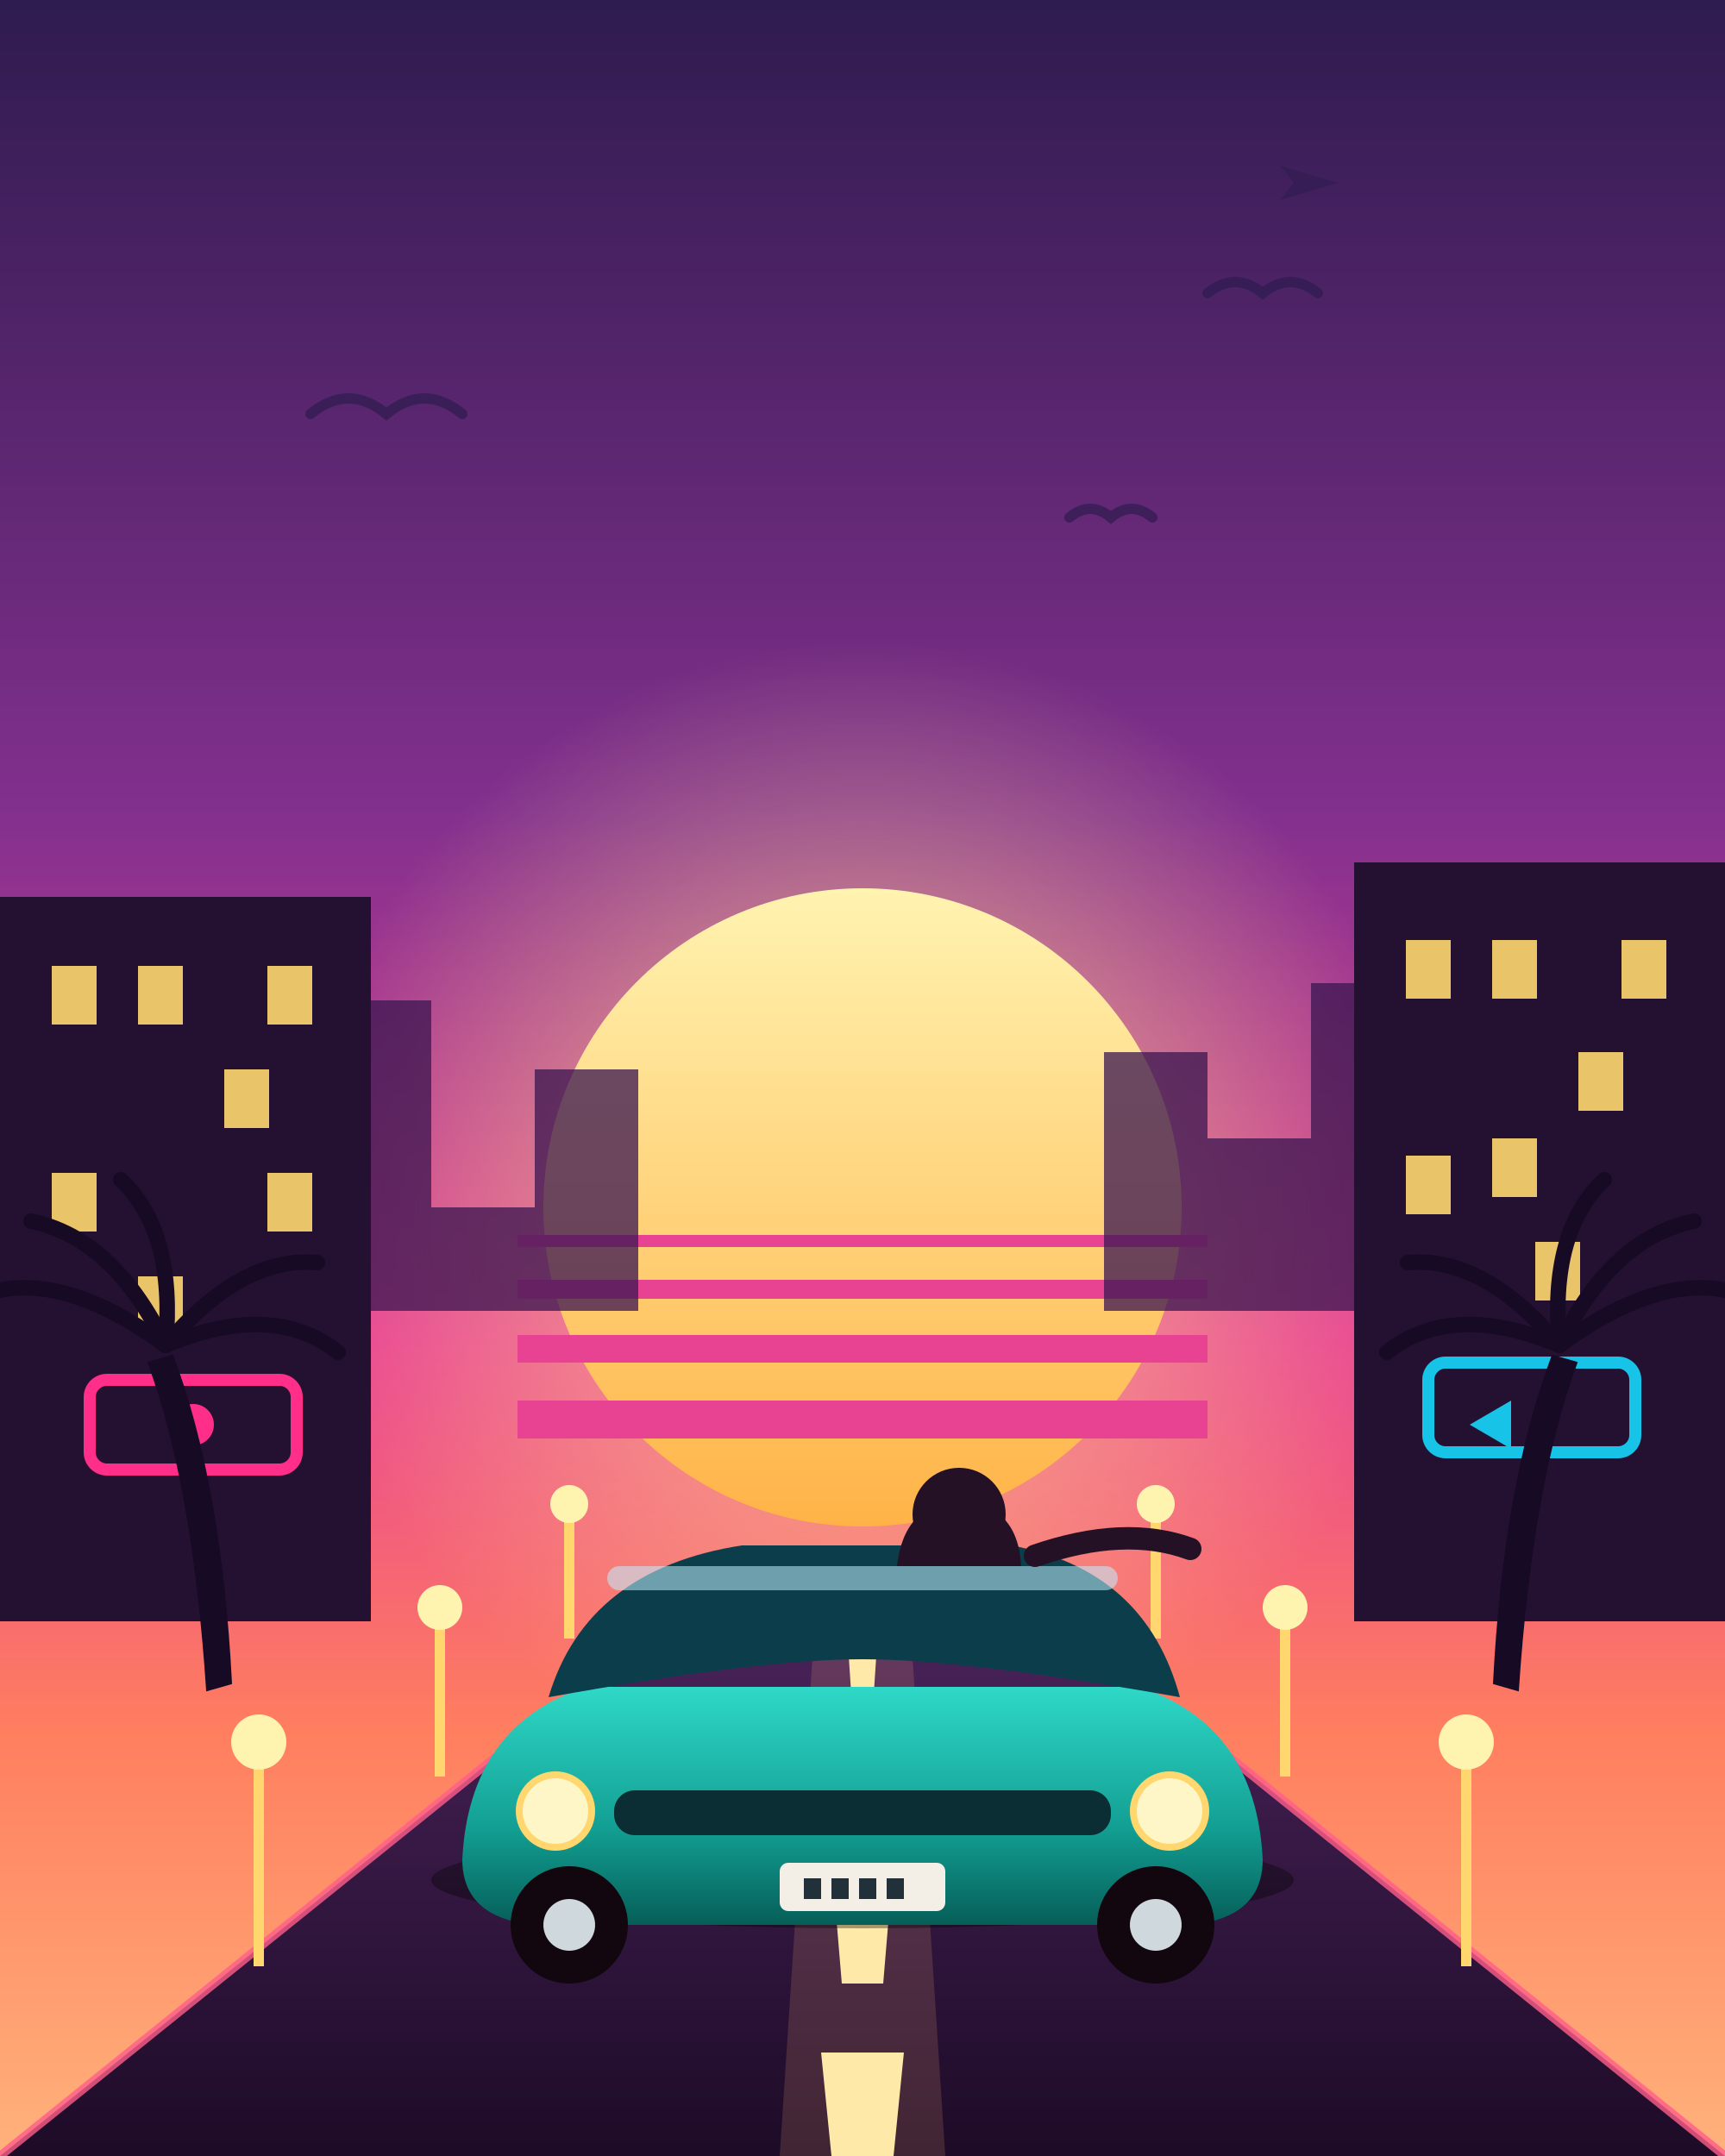
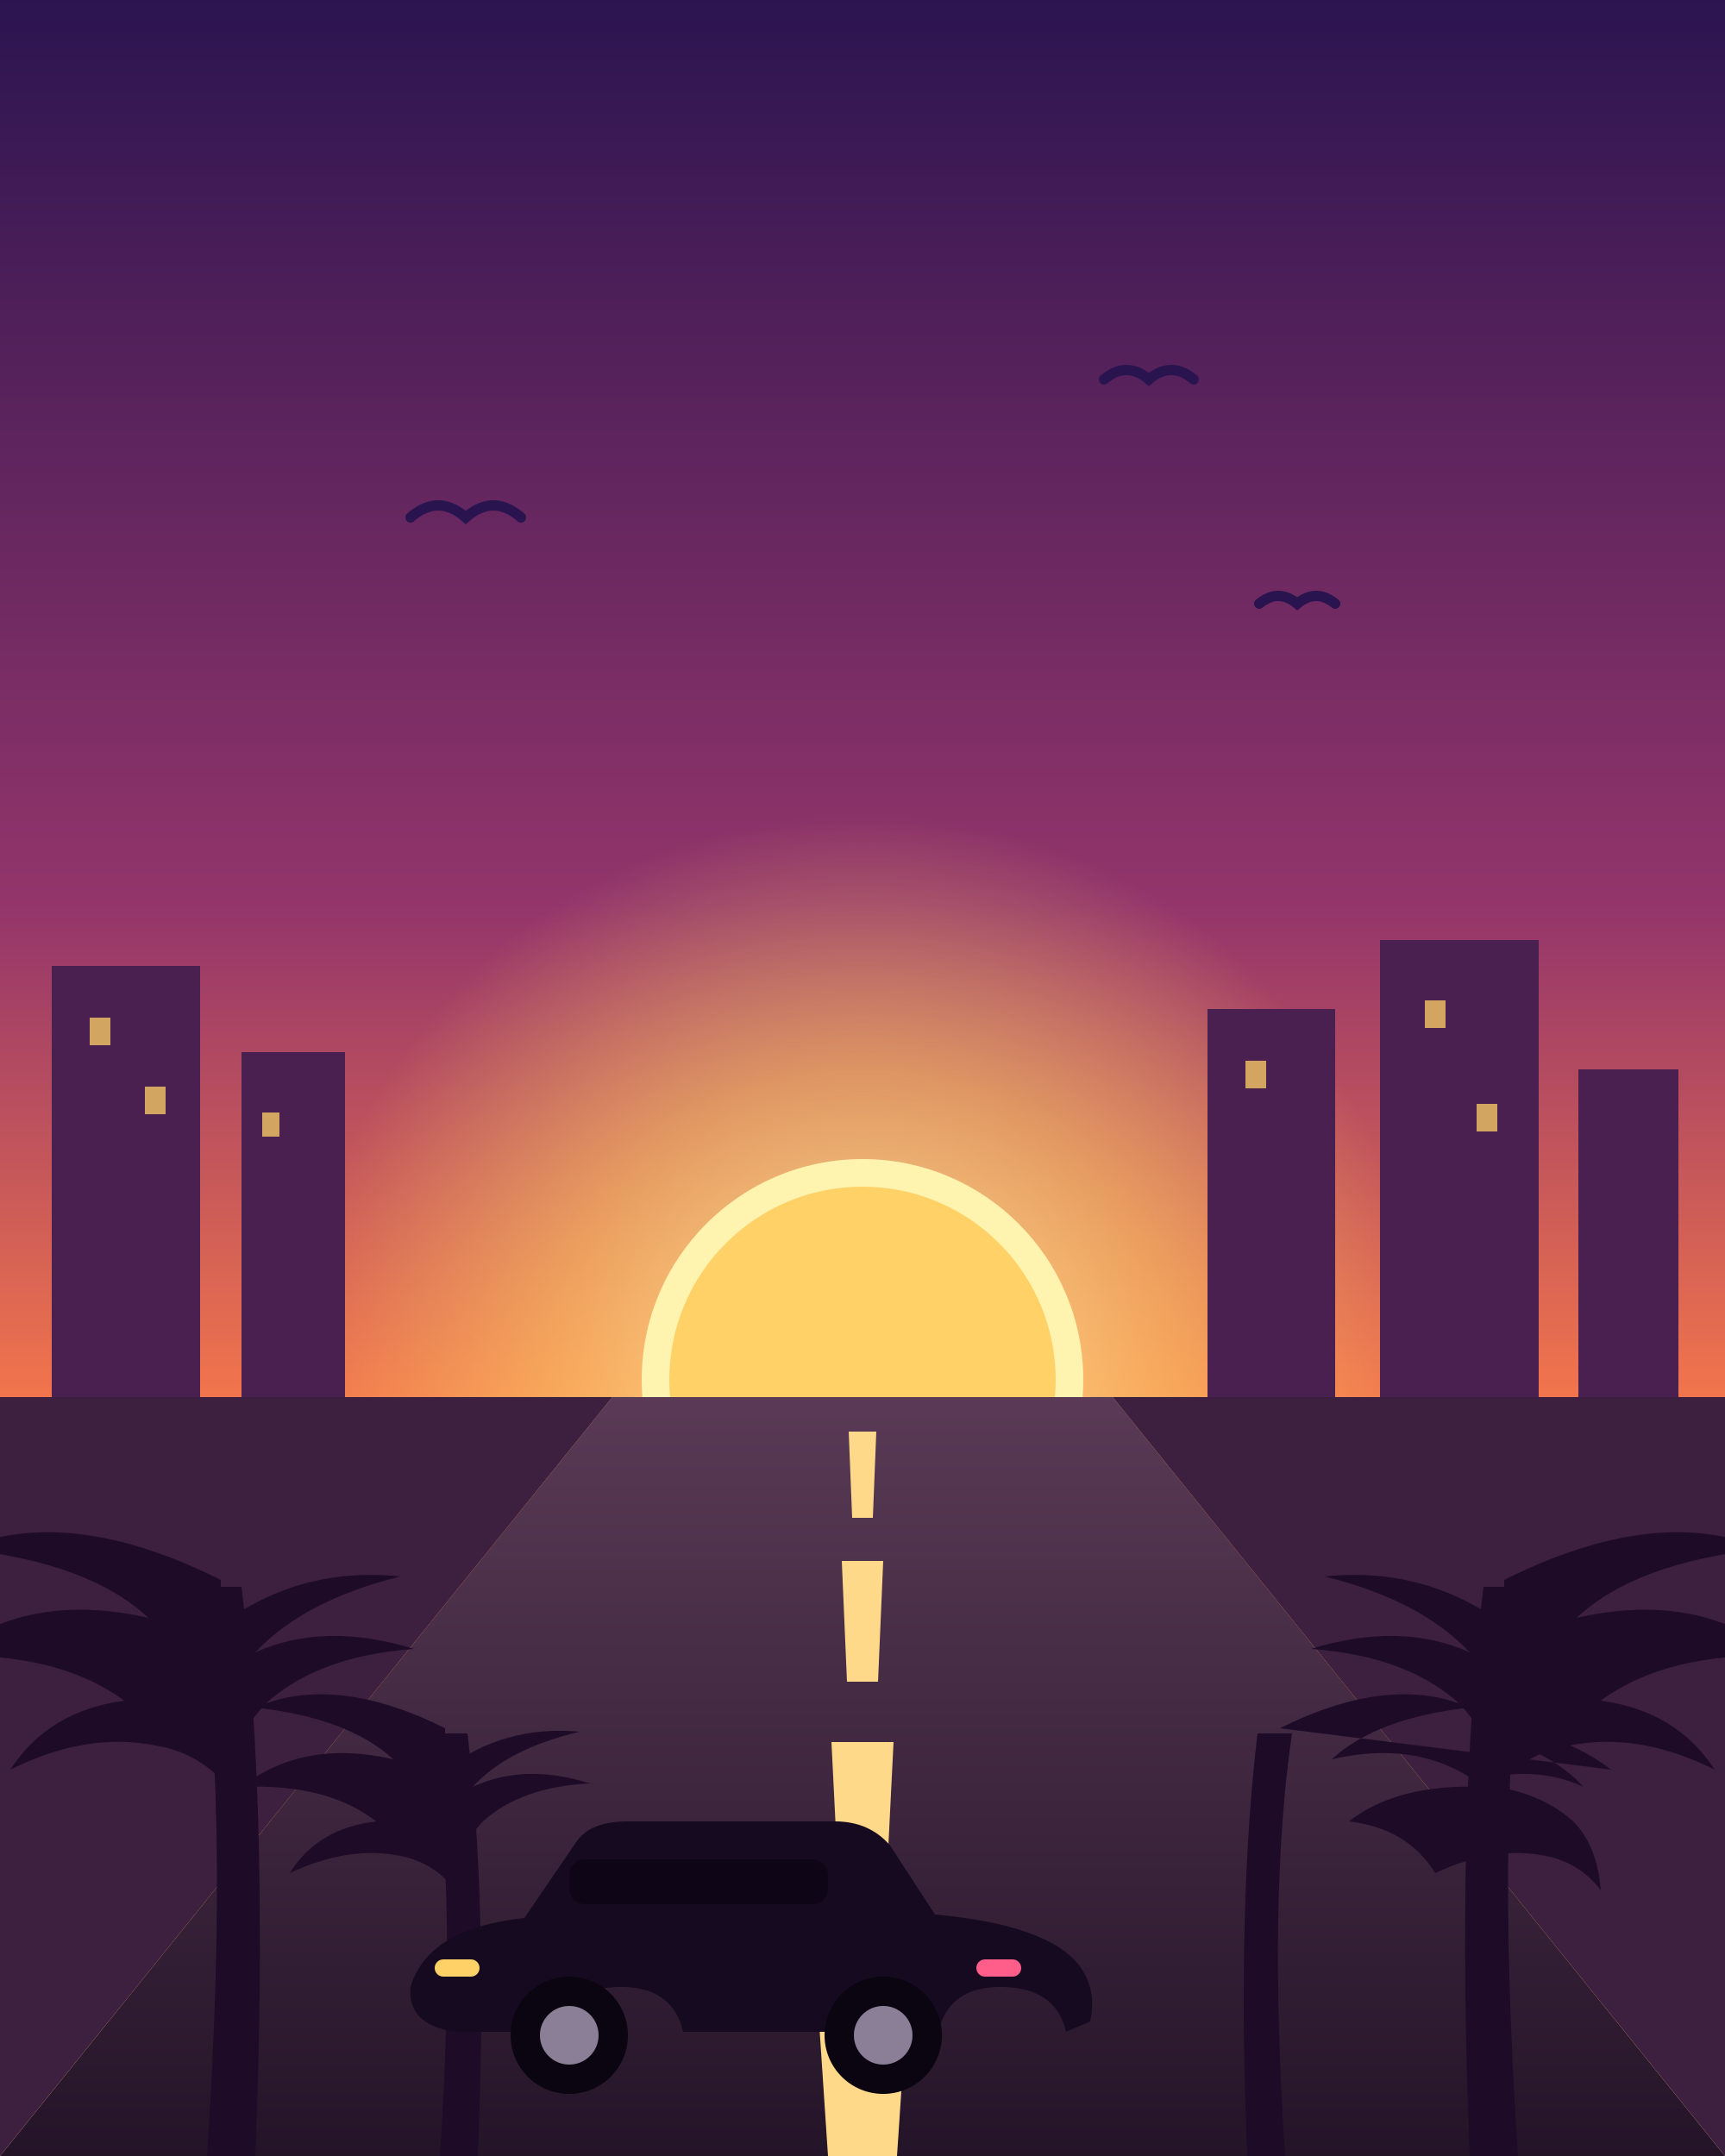
<svg xmlns="http://www.w3.org/2000/svg" viewBox="0 0 1000 1250" width="1000" height="1250">
  <defs>
    <linearGradient id="sky" x1="0" y1="0" x2="0" y2="1">
-       <stop offset="0" stop-color="#2d1b4e" />
-       <stop offset=".38" stop-color="#83308e" />
-       <stop offset=".62" stop-color="#e84393" />
-       <stop offset=".8" stop-color="#ff7e5f" />
-       <stop offset="1" stop-color="#ffb37c" />
+       <stop offset="0" stop-color="#2a1450" />
+       <stop offset=".42" stop-color="#93356b" />
+       <stop offset=".68" stop-color="#ff7e47" />
+       <stop offset=".85" stop-color="#ffb347" />
+       <stop offset="1" stop-color="#ffd98a" />
    </linearGradient>
    <linearGradient id="road" x1="0" y1="0" x2="0" y2="1">
-       <stop offset="0" stop-color="#4a235a" />
-       <stop offset="1" stop-color="#1d0b27" />
-     </linearGradient>
-     <linearGradient id="sunCore" x1="0" y1="0" x2="0" y2="1">
-       <stop offset="0" stop-color="#fff3b0" />
-       <stop offset="1" stop-color="#ffb347" />
-     </linearGradient>
-     <linearGradient id="carBody" x1="0" y1="0" x2="0" y2="1">
-       <stop offset="0" stop-color="#2fd8c8" />
-       <stop offset=".6" stop-color="#129e92" />
-       <stop offset="1" stop-color="#065e58" />
+       <stop offset="0" stop-color="#5a3a56" />
+       <stop offset="1" stop-color="#241428" />
    </linearGradient>
    <radialGradient id="sunGlow" cx=".5" cy=".5" r=".5">
-       <stop offset="0" stop-color="#ffdf8e" stop-opacity=".8" />
-       <stop offset="1" stop-color="#ffdf8e" stop-opacity="0" />
+       <stop offset="0" stop-color="#fff3b0" stop-opacity=".95" />
+       <stop offset=".55" stop-color="#ffd166" stop-opacity=".55" />
+       <stop offset="1" stop-color="#ffd166" stop-opacity="0" />
    </radialGradient>
  </defs>
  <rect width="1000" height="1250" fill="url(#sky)" />
-   <circle cx="500" cy="700" r="330" fill="url(#sunGlow)" />
-   <circle cx="500" cy="700" r="185" fill="url(#sunCore)" />
-   <g fill="#e84393">
-     <rect x="300" y="716" width="400" height="7" />
-     <rect x="300" y="742" width="400" height="11" />
-     <rect x="300" y="774" width="400" height="16" />
-     <rect x="300" y="812" width="400" height="22" />
+   <circle cx="500" cy="800" r="330" fill="url(#sunGlow)" />
+   <circle cx="500" cy="800" r="128" fill="#fff3b0" />
+   <circle cx="500" cy="800" r="112" fill="#ffd166" />
+   <g fill="#4a2050">
+     <rect x="30" y="560" width="86" height="250" />
+     <rect x="140" y="610" width="60" height="200" />
+     <rect x="700" y="585" width="74" height="225" />
+     <rect x="800" y="545" width="92" height="265" />
+     <rect x="915" y="620" width="58" height="190" />
  </g>
-   <g fill="#3a1650" opacity=".75">
-     <path d="M0 760 L0 640 L60 640 L60 600 L120 600 L120 660 L180 660 L180 580 L250 580 L250 700 L310 700 L310 620 L370 620 L370 760 Z" />
-     <path d="M640 760 L640 610 L700 610 L700 660 L760 660 L760 570 L830 570 L830 650 L890 650 L890 600 L950 600 L950 690 L1000 690 L1000 760 Z" />
+   <g fill="#ffd166" opacity=".75">
+     <rect x="52" y="590" width="12" height="16" />
+     <rect x="84" y="630" width="12" height="16" />
+     <rect x="722" y="615" width="12" height="16" />
+     <rect x="826" y="580" width="12" height="16" />
+     <rect x="856" y="640" width="12" height="16" />
+     <rect x="152" y="645" width="10" height="14" />
  </g>
-   <g stroke="#2d1b4e" stroke-width="6" fill="none" stroke-linecap="round" opacity=".7">
-     <path d="M180 240 q22 -18 44 0 q22 -18 44 0" />
-     <path d="M700 170 q16 -13 32 0 q16 -13 32 0" />
-     <path d="M620 300 q12 -10 24 0 q12 -10 24 0" />
+   <polygon points="0,1250 355,810 645,810 1000,1250" fill="url(#road)" />
+   <polygon points="0,1250 0,810 355,810" fill="#3d2040" />
+   <polygon points="1000,1250 1000,810 645,810" fill="#3d2040" />
+   <g fill="#ffd98a">
+     <polygon points="492,830 508,830 506,880 494,880" />
+     <polygon points="488,905 512,905 509,975 491,975" />
+     <polygon points="482,1010 518,1010 513,1110 487,1110" />
+     <polygon points="474,1160 526,1160 520,1250 480,1250" />
  </g>
-   <path d="M742 96 l34 10 -34 10 8 -10 Z" fill="#2d1b4e" opacity=".55" />
-   <g>
-     <rect x="0" y="520" width="215" height="420" fill="#241031" />
-     <rect x="785" y="500" width="215" height="440" fill="#241031" />
-     <g fill="#ffd76e" opacity=".9">
-       <rect x="30" y="560" width="26" height="34" />
-       <rect x="80" y="560" width="26" height="34" />
-       <rect x="130" y="620" width="26" height="34" />
-       <rect x="30" y="680" width="26" height="34" />
-       <rect x="155" y="560" width="26" height="34" />
-       <rect x="80" y="740" width="26" height="34" />
-       <rect x="815" y="545" width="26" height="34" />
-       <rect x="865" y="545" width="26" height="34" />
-       <rect x="915" y="610" width="26" height="34" />
-       <rect x="815" y="670" width="26" height="34" />
-       <rect x="890" y="720" width="26" height="34" />
-       <rect x="940" y="545" width="26" height="34" />
-       <rect x="155" y="680" width="26" height="34" />
-       <rect x="865" y="660" width="26" height="34" />
-     </g>
-     <rect x="52" y="800" width="120" height="52" rx="10" fill="none" stroke="#ff2e88" stroke-width="7" />
-     <rect x="828" y="790" width="120" height="52" rx="10" fill="none" stroke="#17c3e6" stroke-width="7" />
-     <circle cx="112" cy="826" r="12" fill="#ff2e88" />
-     <path d="M852 826 l24 -14 l0 28 Z" fill="#17c3e6" />
+   <g fill="#1d0b27">
+     <path d="M120 1250 q14 -210 -6 -330 l26 0 q16 130 8 330 z" />
+     <path d="M128 916 q-88 -44 -150 -18 q74 8 108 40 q-70 -16 -118 22 q66 -2 104 26 q-44 6 -66 40 q44 -22 84 -14 q26 4 44 26 q2 -34 22 -52 q30 -26 84 -30 q-52 -16 -92 2 q28 -30 84 -44 q-58 -6 -104 28z" />
+     <path d="M255 1250 q10 -150 -4 -245 l20 0 q12 100 6 245 z" />
+     <path d="M258 1002 q-64 -32 -110 -12 q54 6 80 30 q-52 -12 -88 16 q50 -2 78 20 q-34 4 -50 30 q34 -16 64 -10 q20 4 32 20 q2 -26 16 -40 q22 -20 62 -22 q-38 -12 -68 2 q20 -22 62 -32 q-44 -4 -78 22z" />
  </g>
-   <path d="M385 940 L615 940 L1000 1250 L0 1250 Z" fill="url(#road)" />
-   <path d="M472 946 L528 946 L548 1250 L452 1250 Z" fill="#ffb37c" opacity=".16" />
-   <g fill="#ffe9a8">
-     <path d="M492 960 L508 960 L506 990 L494 990 Z" />
-     <path d="M488 1015 L512 1015 L509 1060 L491 1060 Z" />
-     <path d="M483 1090 L517 1090 L512 1150 L488 1150 Z" />
-     <path d="M476 1190 L524 1190 L518 1250 L482 1250 Z" />
-   </g>
-   <g stroke="#ff5e8a" stroke-width="5" opacity=".8">
-     <path d="M385 940 L0 1250" />
-     <path d="M615 940 L1000 1250" />
-   </g>
-   <g stroke="#ffd76e" stroke-width="6">
-     <path d="M330 950 L330 880" />
-     <path d="M255 1030 L255 940" />
-     <path d="M150 1140 L150 1020" />
-     <path d="M670 950 L670 880" />
-     <path d="M745 1030 L745 940" />
-     <path d="M850 1140 L850 1020" />
-   </g>
-   <g fill="#fff3b0">
-     <circle cx="330" cy="872" r="11" />
-     <circle cx="255" cy="932" r="13" />
-     <circle cx="150" cy="1010" r="16" />
-     <circle cx="670" cy="872" r="11" />
-     <circle cx="745" cy="932" r="13" />
-     <circle cx="850" cy="1010" r="16" />
-   </g>
-   <g stroke="#170a24" fill="#170a24">
-     <path d="M120 980 q-8 -120 -34 -190 l14 -4 q28 74 34 190 Z" />
-     <g stroke-width="9" fill="none" stroke-linecap="round">
-       <path d="M96 780 q-60 -44 -104 -30" />
-       <path d="M96 780 q-30 -62 -78 -72" />
-       <path d="M96 780 q6 -66 -26 -96" />
-       <path d="M96 780 q44 -52 88 -48" />
-       <path d="M96 780 q62 -26 100 4" />
-     </g>
-     <path d="M880 980 q8 -120 34 -190 l-14 -4 q-28 74 -34 190 Z" />
-     <g stroke-width="9" fill="none" stroke-linecap="round">
-       <path d="M904 780 q60 -44 104 -30" />
-       <path d="M904 780 q30 -62 78 -72" />
-       <path d="M904 780 q-6 -66 26 -96" />
-       <path d="M904 780 q-44 -52 -88 -48" />
-       <path d="M904 780 q-62 -26 -100 4" />
-     </g>
+   <g fill="#1d0b27">
+     <path d="M880 1250 q-14 -210 6 -330 l-26 0 q-16 130 -8 330 z" />
+     <path d="M872 916 q88 -44 150 -18 q-74 8 -108 40 q70 -16 118 22 q-66 -2 -104 26 q44 6 66 40 q-44 -22 -84 -14 q-26 4 -44 26 q-2 -34 -22 -52 q-30 -26 -84 -30 q52 -16 92 2 q-28 -30 -84 -44 q58 -6 104 28z" />
+     <path d="M745 1250 q-10 -150 4 -245 l-20 0 q-12 100 -6 245 z" />
+     <path d="M742 1002 q64 -32 110 -12 q-54 6 -80 30 q52 -12 88 16 q-50 -2 -78 20 q34 4 50 30 q34 -16 64 -10 q20 4 32 20 q-2 -26 -16 -40 q-22 -20 -62 -22 q38 -12 68 2 q-20 -22 -62 -32 q44 -4 78 22z" />
  </g>
  <g>
-     <ellipse cx="500" cy="1090" rx="250" ry="28" fill="#000000" opacity=".35" />
-     <path d="M268 1078 Q272 1000 340 978 L660 978 Q728 1000 732 1078 Q732 1112 690 1116 L310 1116 Q268 1112 268 1078 Z" fill="url(#carBody)" />
-     <path d="M318 984 Q340 910 430 896 L586 896 Q664 910 684 984 Q560 962 500 962 Q440 962 318 984 Z" fill="#0b3d4a" />
-     <rect x="352" y="908" width="296" height="14" rx="7" fill="#bfefff" opacity=".55" />
-     <circle cx="556" cy="878" r="27" fill="#241126" />
-     <path d="M520 908 Q524 872 556 870 Q590 872 592 908 Z" fill="#241126" />
-     <path d="M600 902 Q652 884 690 898" stroke="#241126" stroke-width="13" fill="none" stroke-linecap="round" />
-     <rect x="356" y="1038" width="288" height="26" rx="12" fill="#0a2e33" />
-     <circle cx="322" cy="1050" r="21" fill="#fff6c8" />
-     <circle cx="678" cy="1050" r="21" fill="#fff6c8" />
-     <circle cx="322" cy="1050" r="21" fill="none" stroke="#ffd76e" stroke-width="4" />
-     <circle cx="678" cy="1050" r="21" fill="none" stroke="#ffd76e" stroke-width="4" />
-     <rect x="452" y="1080" width="96" height="28" rx="5" fill="#f4efe6" />
-     <g fill="#22303a">
-       <rect x="466" y="1089" width="10" height="12" />
-       <rect x="482" y="1089" width="10" height="12" />
-       <rect x="498" y="1089" width="10" height="12" />
-       <rect x="514" y="1089" width="10" height="12" />
-     </g>
-     <circle cx="330" cy="1116" r="34" fill="#12060f" />
-     <circle cx="670" cy="1116" r="34" fill="#12060f" />
-     <circle cx="330" cy="1116" r="15" fill="#cfd8dc" />
-     <circle cx="670" cy="1116" r="15" fill="#cfd8dc" />
+     <path d="M238 1152 q10 -34 66 -40 l30 -44 q8 -12 30 -12 l120 0 q20 0 32 14 l26 40 q66 6 84 30 q10 14 6 32 l-14 6 q-6 -26 -38 -26 q-30 0 -36 26 l-148 0 q-6 -26 -36 -26 q-32 0 -38 26 l-58 0 q-28 -4 -26 -26z" fill="#160a20" />
+     <rect x="330" y="1078" width="150" height="26" rx="9" fill="#0e0616" />
+     <circle cx="330" cy="1180" r="34" fill="#0a0510" />
+     <circle cx="330" cy="1180" r="17" fill="#8a7f96" />
+     <circle cx="512" cy="1180" r="34" fill="#0a0510" />
+     <circle cx="512" cy="1180" r="17" fill="#8a7f96" />
+     <rect x="252" y="1136" width="26" height="10" rx="5" fill="#ffd166" />
+     <rect x="566" y="1136" width="26" height="10" rx="5" fill="#ff5e8a" />
+   </g>
+   <g stroke="#2a1450" stroke-width="6" fill="none" stroke-linecap="round">
+     <path d="M238 300 q16 -14 32 0 q16 -14 32 0" />
+     <path d="M640 220 q13 -11 26 0 q13 -11 26 0" />
+     <path d="M730 350 q11 -9 22 0 q11 -9 22 0" />
  </g>
</svg>
